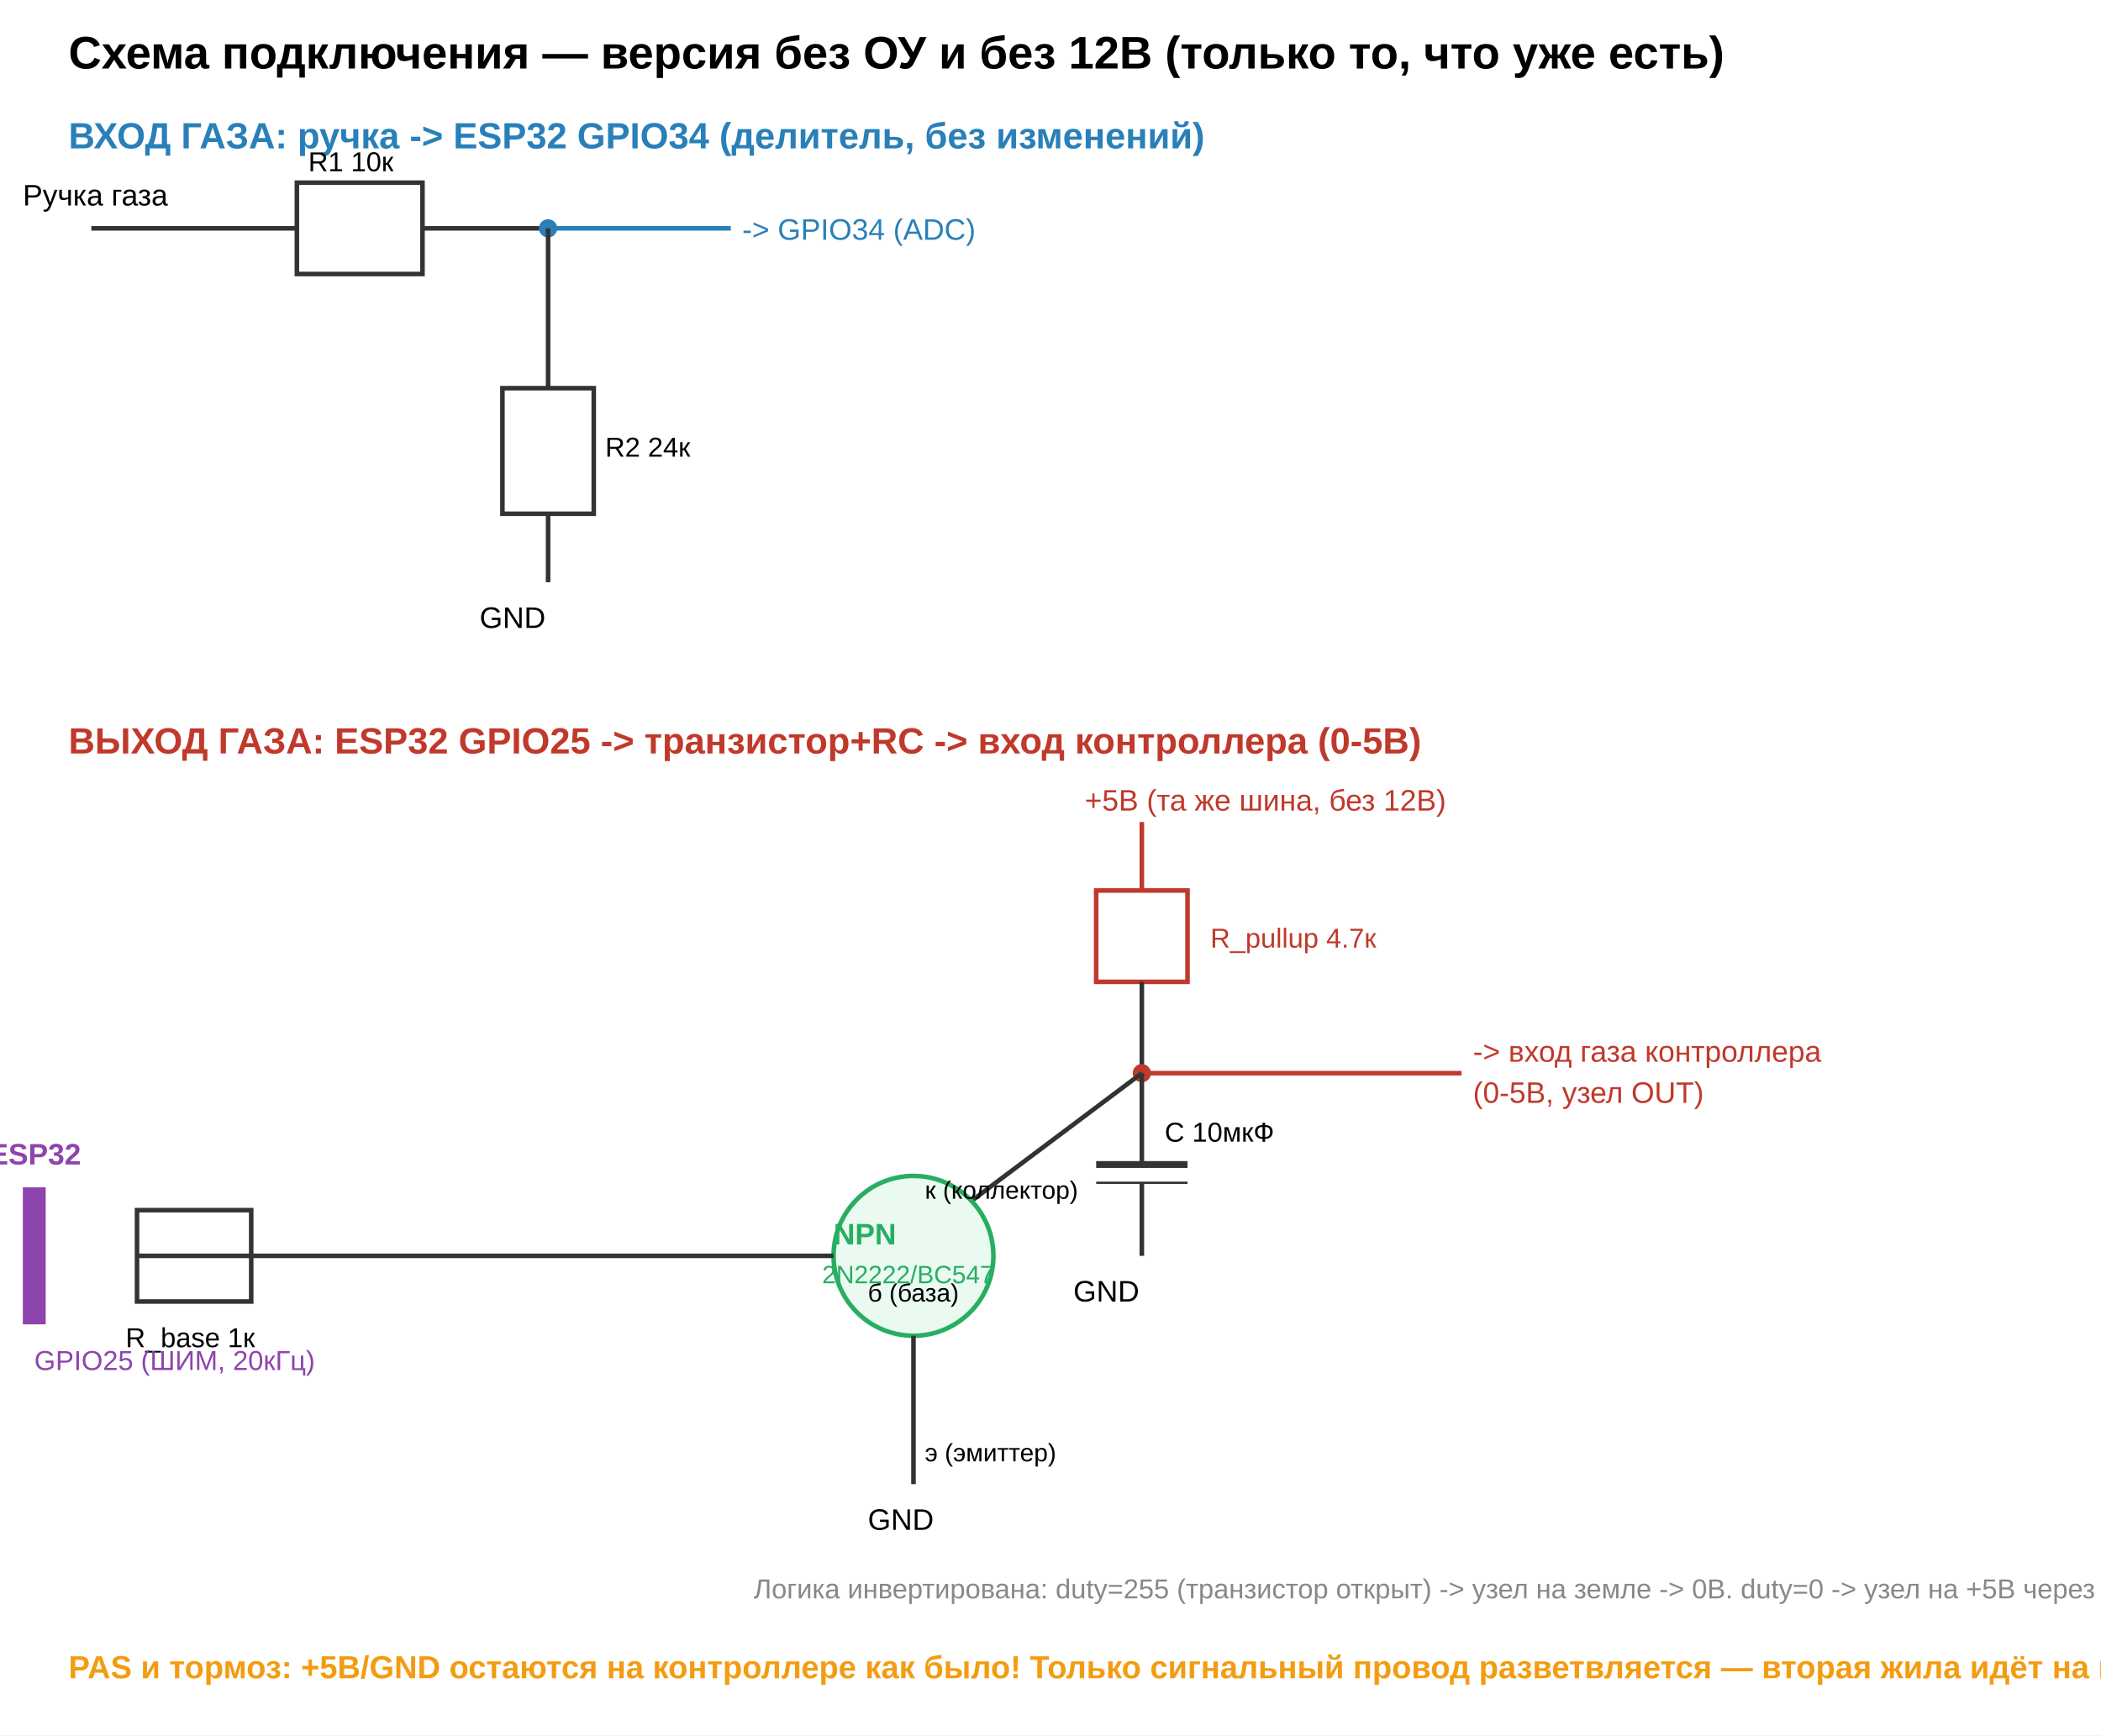
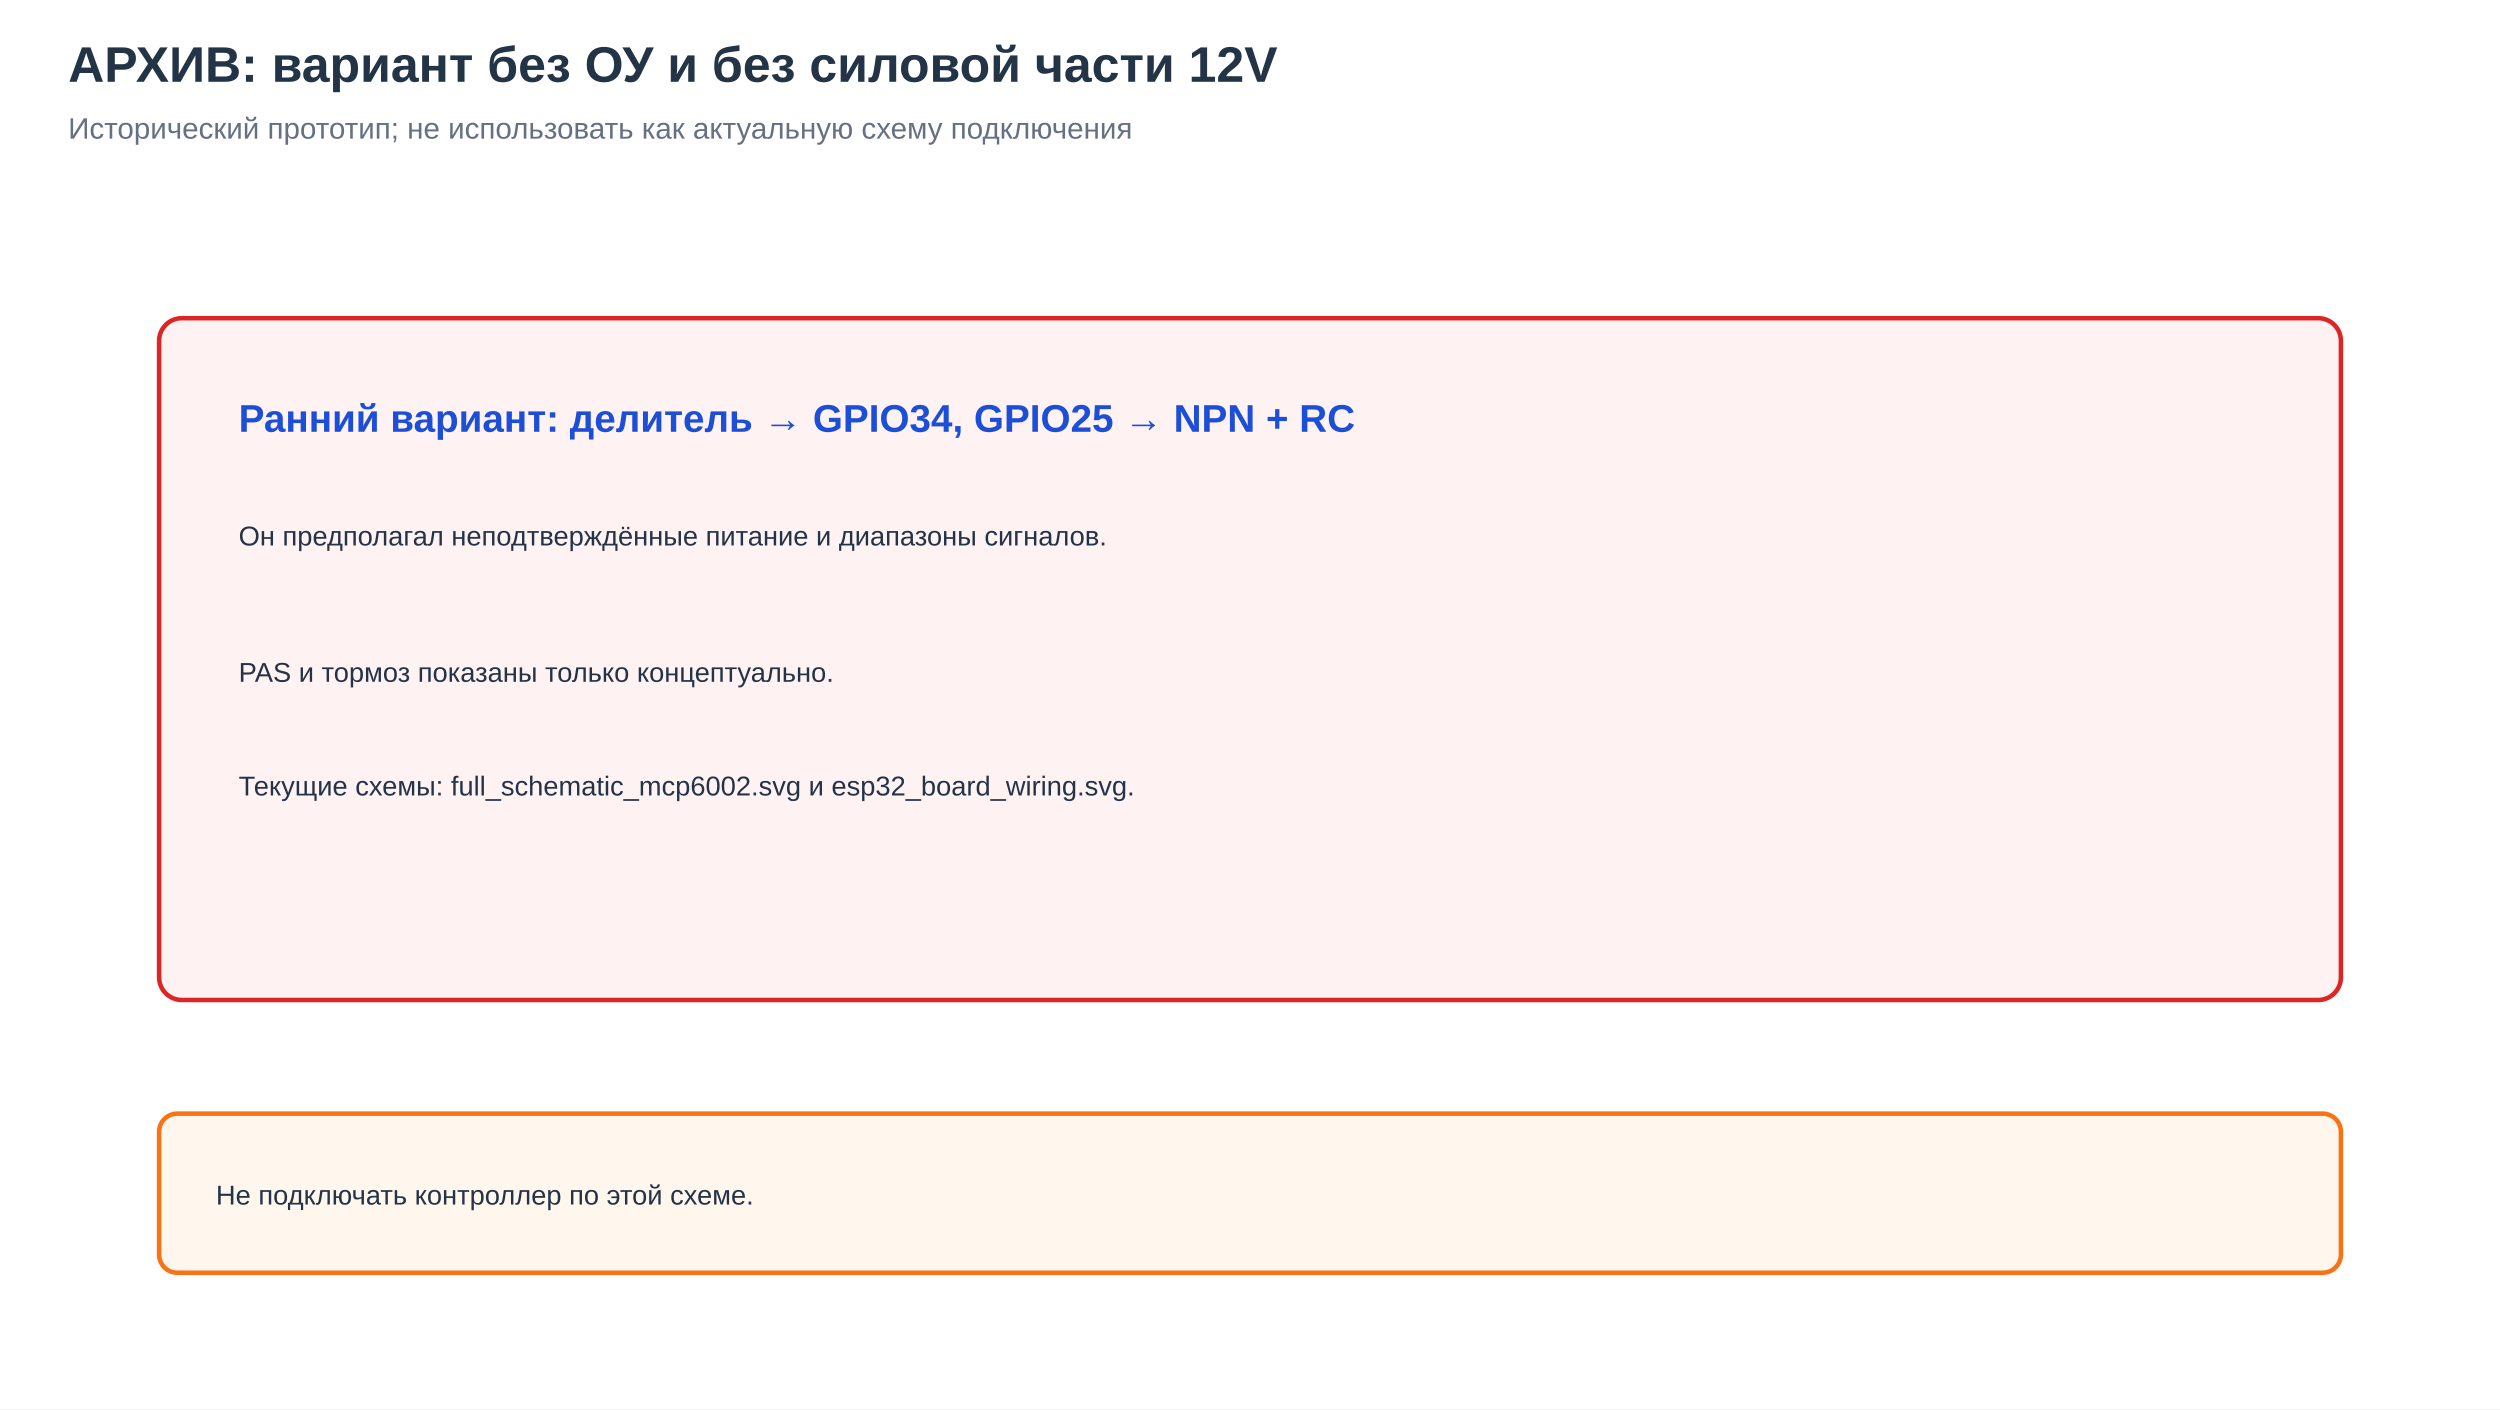
- <svg xmlns="http://www.w3.org/2000/svg" width="920" height="760" viewBox="0 0 920 760" font-family="Arial, sans-serif">
-   <rect width="920" height="760" fill="#ffffff" />
-   <text x="30" y="30" font-size="20" font-weight="bold">Схема подключения — версия без ОУ и без 12В (только то, что уже есть)</text>
-   <text x="30" y="65" font-size="16" font-weight="bold" fill="#2980b9">ВХОД ГАЗА: ручка -&gt; ESP32 GPIO34 (делитель, без изменений)</text>
-   <line x1="40" y1="90" x2="40" y2="90" stroke="#333" />
-   <text x="10" y="90" font-size="13">Ручка газа</text>
-   <line x1="40" y1="100" x2="130" y2="100" stroke="#333" stroke-width="2" />
-   <rect x="130" y="80" width="55" height="40" fill="none" stroke="#333" stroke-width="2" />
-   <text x="135" y="75" font-size="12">R1 10к</text>
-   <line x1="185" y1="100" x2="240" y2="100" stroke="#333" stroke-width="2" />
-   <circle cx="240" cy="100" r="4" fill="#2980b9" />
-   <line x1="240" y1="100" x2="320" y2="100" stroke="#2980b9" stroke-width="2" />
-   <text x="325" y="105" font-size="13" fill="#2980b9">-&gt; GPIO34 (ADC)</text>
-   <line x1="240" y1="100" x2="240" y2="170" stroke="#333" stroke-width="2" />
-   <rect x="220" y="170" width="40" height="55" fill="none" stroke="#333" stroke-width="2" />
-   <text x="265" y="200" font-size="12">R2 24к</text>
-   <line x1="240" y1="225" x2="240" y2="255" stroke="#333" stroke-width="2" />
-   <text x="210" y="275" font-size="13">GND</text>
-   <text x="30" y="330" font-size="16" font-weight="bold" fill="#c0392b">ВЫХОД ГАЗА: ESP32 GPIO25 -&gt; транзистор+RC -&gt; вход контроллера (0-5В)</text>
-   <line x1="500" y1="360" x2="500" y2="390" stroke="#c0392b" stroke-width="2" />
-   <text x="475" y="355" font-size="13" fill="#c0392b">+5В (та же шина, без 12В)</text>
-   <rect x="480" y="390" width="40" height="40" fill="none" stroke="#c0392b" stroke-width="2" />
-   <text x="530" y="415" font-size="12" fill="#c0392b">R_pullup 4.7к</text>
-   <line x1="500" y1="430" x2="500" y2="470" stroke="#333" stroke-width="2" />
-   <circle cx="500" cy="470" r="4" fill="#c0392b" />
-   <line x1="500" y1="470" x2="640" y2="470" stroke="#c0392b" stroke-width="2" />
-   <text x="645" y="465" font-size="13" fill="#c0392b">-&gt; вход газа контроллера</text>
-   <text x="645" y="483" font-size="13" fill="#c0392b">(0-5В, узел OUT)</text>
-   <line x1="500" y1="470" x2="500" y2="510" stroke="#333" stroke-width="2" />
-   <text x="510" y="500" font-size="12">C 10мкФ</text>
-   <line x1="480" y1="510" x2="520" y2="510" stroke="#333" stroke-width="3" />
-   <line x1="480" y1="518" x2="520" y2="518" stroke="#333" stroke-width="1" />
-   <line x1="500" y1="518" x2="500" y2="550" stroke="#333" stroke-width="2" />
-   <text x="470" y="570" font-size="13">GND</text>
-   <line x1="500" y1="470" x2="500" y2="470" stroke="#333" />
-   <line x1="500" y1="470" x2="420" y2="530" stroke="#333" stroke-width="2" />
-   <circle cx="400" cy="550" r="35" fill="#eafaf1" stroke="#27ae60" stroke-width="2" />
-   <text x="365" y="545" font-size="13" font-weight="bold" fill="#27ae60">NPN</text>
-   <text x="360" y="562" font-size="11" fill="#27ae60">2N2222/BC547</text>
-   <text x="405" y="525" font-size="11">к (коллектор)</text>
-   <line x1="400" y1="585" x2="400" y2="650" stroke="#333" stroke-width="2" />
-   <text x="405" y="640" font-size="11">э (эмиттер)</text>
-   <text x="380" y="670" font-size="13">GND</text>
-   <line x1="60" y1="550" x2="365" y2="550" stroke="#333" stroke-width="2" />
-   <rect x="60" y="530" width="50" height="40" fill="none" stroke="#333" stroke-width="2" />
-   <text x="55" y="590" font-size="12">R_base 1к</text>
-   <text x="380" y="570" font-size="11">б (база)</text>
-   <rect x="10" y="520" width="10" height="60" fill="#8e44ad" />
-   <text x="-5" y="510" font-size="13" font-weight="bold" fill="#8e44ad">ESP32</text>
-   <text x="15" y="600" font-size="12" fill="#8e44ad">GPIO25 (ШИМ, 20кГц)</text>
-   <text x="330" y="700" font-size="12" fill="#888">Логика инвертирована: duty=255 (транзистор открыт) -&gt; узел на земле -&gt; 0В. duty=0 -&gt; узел на +5В через R_pullup -&gt; максимум. Прошивка это уже учитывает.</text>
-   <text x="30" y="735" font-size="14" font-weight="bold" fill="#f39c12">PAS и тормоз: +5В/GND остаются на контроллере как было! Только сигнальный провод разветвляется — вторая жила идёт на наш GPIO14 (PAS) / GPIO27 (тормоз). Отдельно питать их не нужно.</text>
+ <svg xmlns="http://www.w3.org/2000/svg" width="1100" height="620" viewBox="0 0 1100 620">
+   <style>text{font-family:Arial,sans-serif;fill:#243447}.title{font-size:22px;font-weight:bold}.sub{font-size:13px;fill:#667085}.head{font-size:17px;font-weight:bold;fill:#1d4ed8}.arch{fill:#fef2f2;stroke:#dc2626;stroke-width:2}.warn{fill:#fff7ed;stroke:#f97316;stroke-width:2}</style>
+   <rect width="1100" height="620" fill="#fff" />
+   <text x="30" y="36" class="title">АРХИВ: вариант без ОУ и без силовой части 12V</text>
+   <text x="30" y="61" class="sub">Исторический прототип; не использовать как актуальную схему подключения</text>
+   <rect x="70" y="140" width="960" height="300" class="arch" rx="10" />
+   <text x="105" y="190" class="head">Ранний вариант: делитель → GPIO34, GPIO25 → NPN + RC</text>
+   <text x="105" y="240">Он предполагал неподтверждённые питание и диапазоны сигналов.</text>
+   <text x="105" y="300">PAS и тормоз показаны только концептуально.</text>
+   <text x="105" y="350">Текущие схемы: full_schematic_mcp6002.svg и esp32_board_wiring.svg.</text>
+   <rect x="70" y="490" width="960" height="70" class="warn" rx="8" />
+   <text x="95" y="530">Не подключать контроллер по этой схеме.</text>
</svg>
